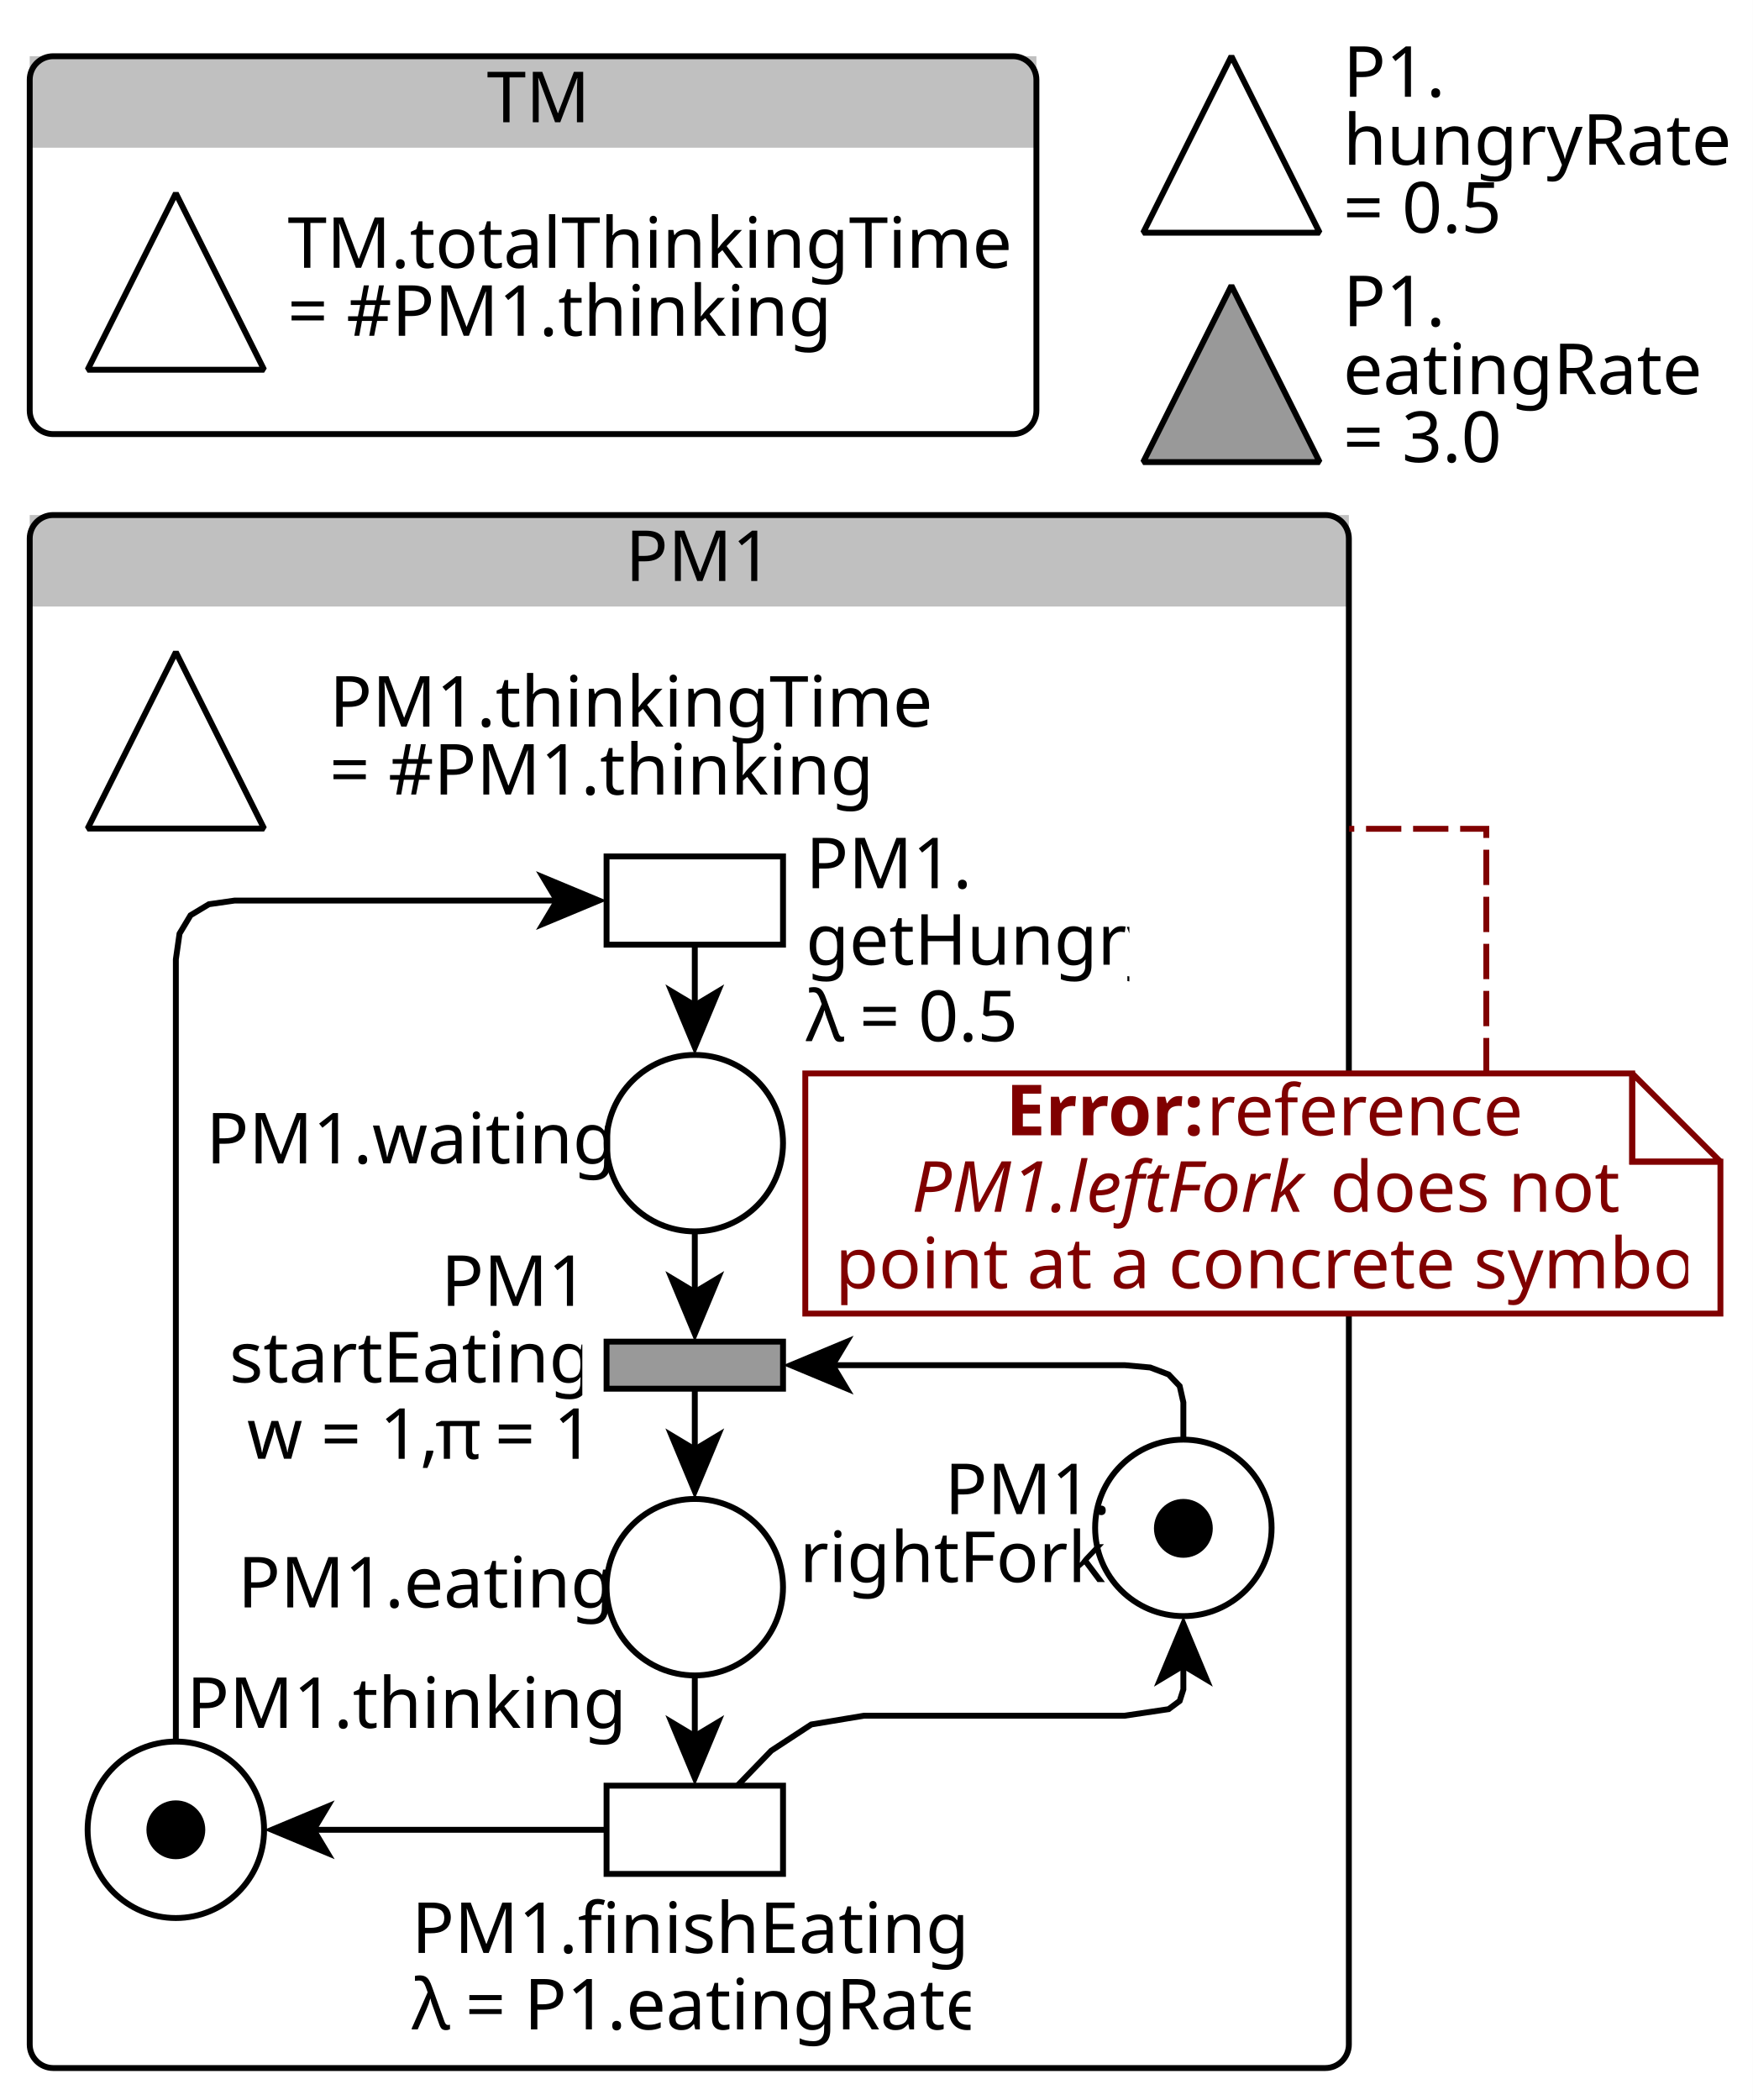
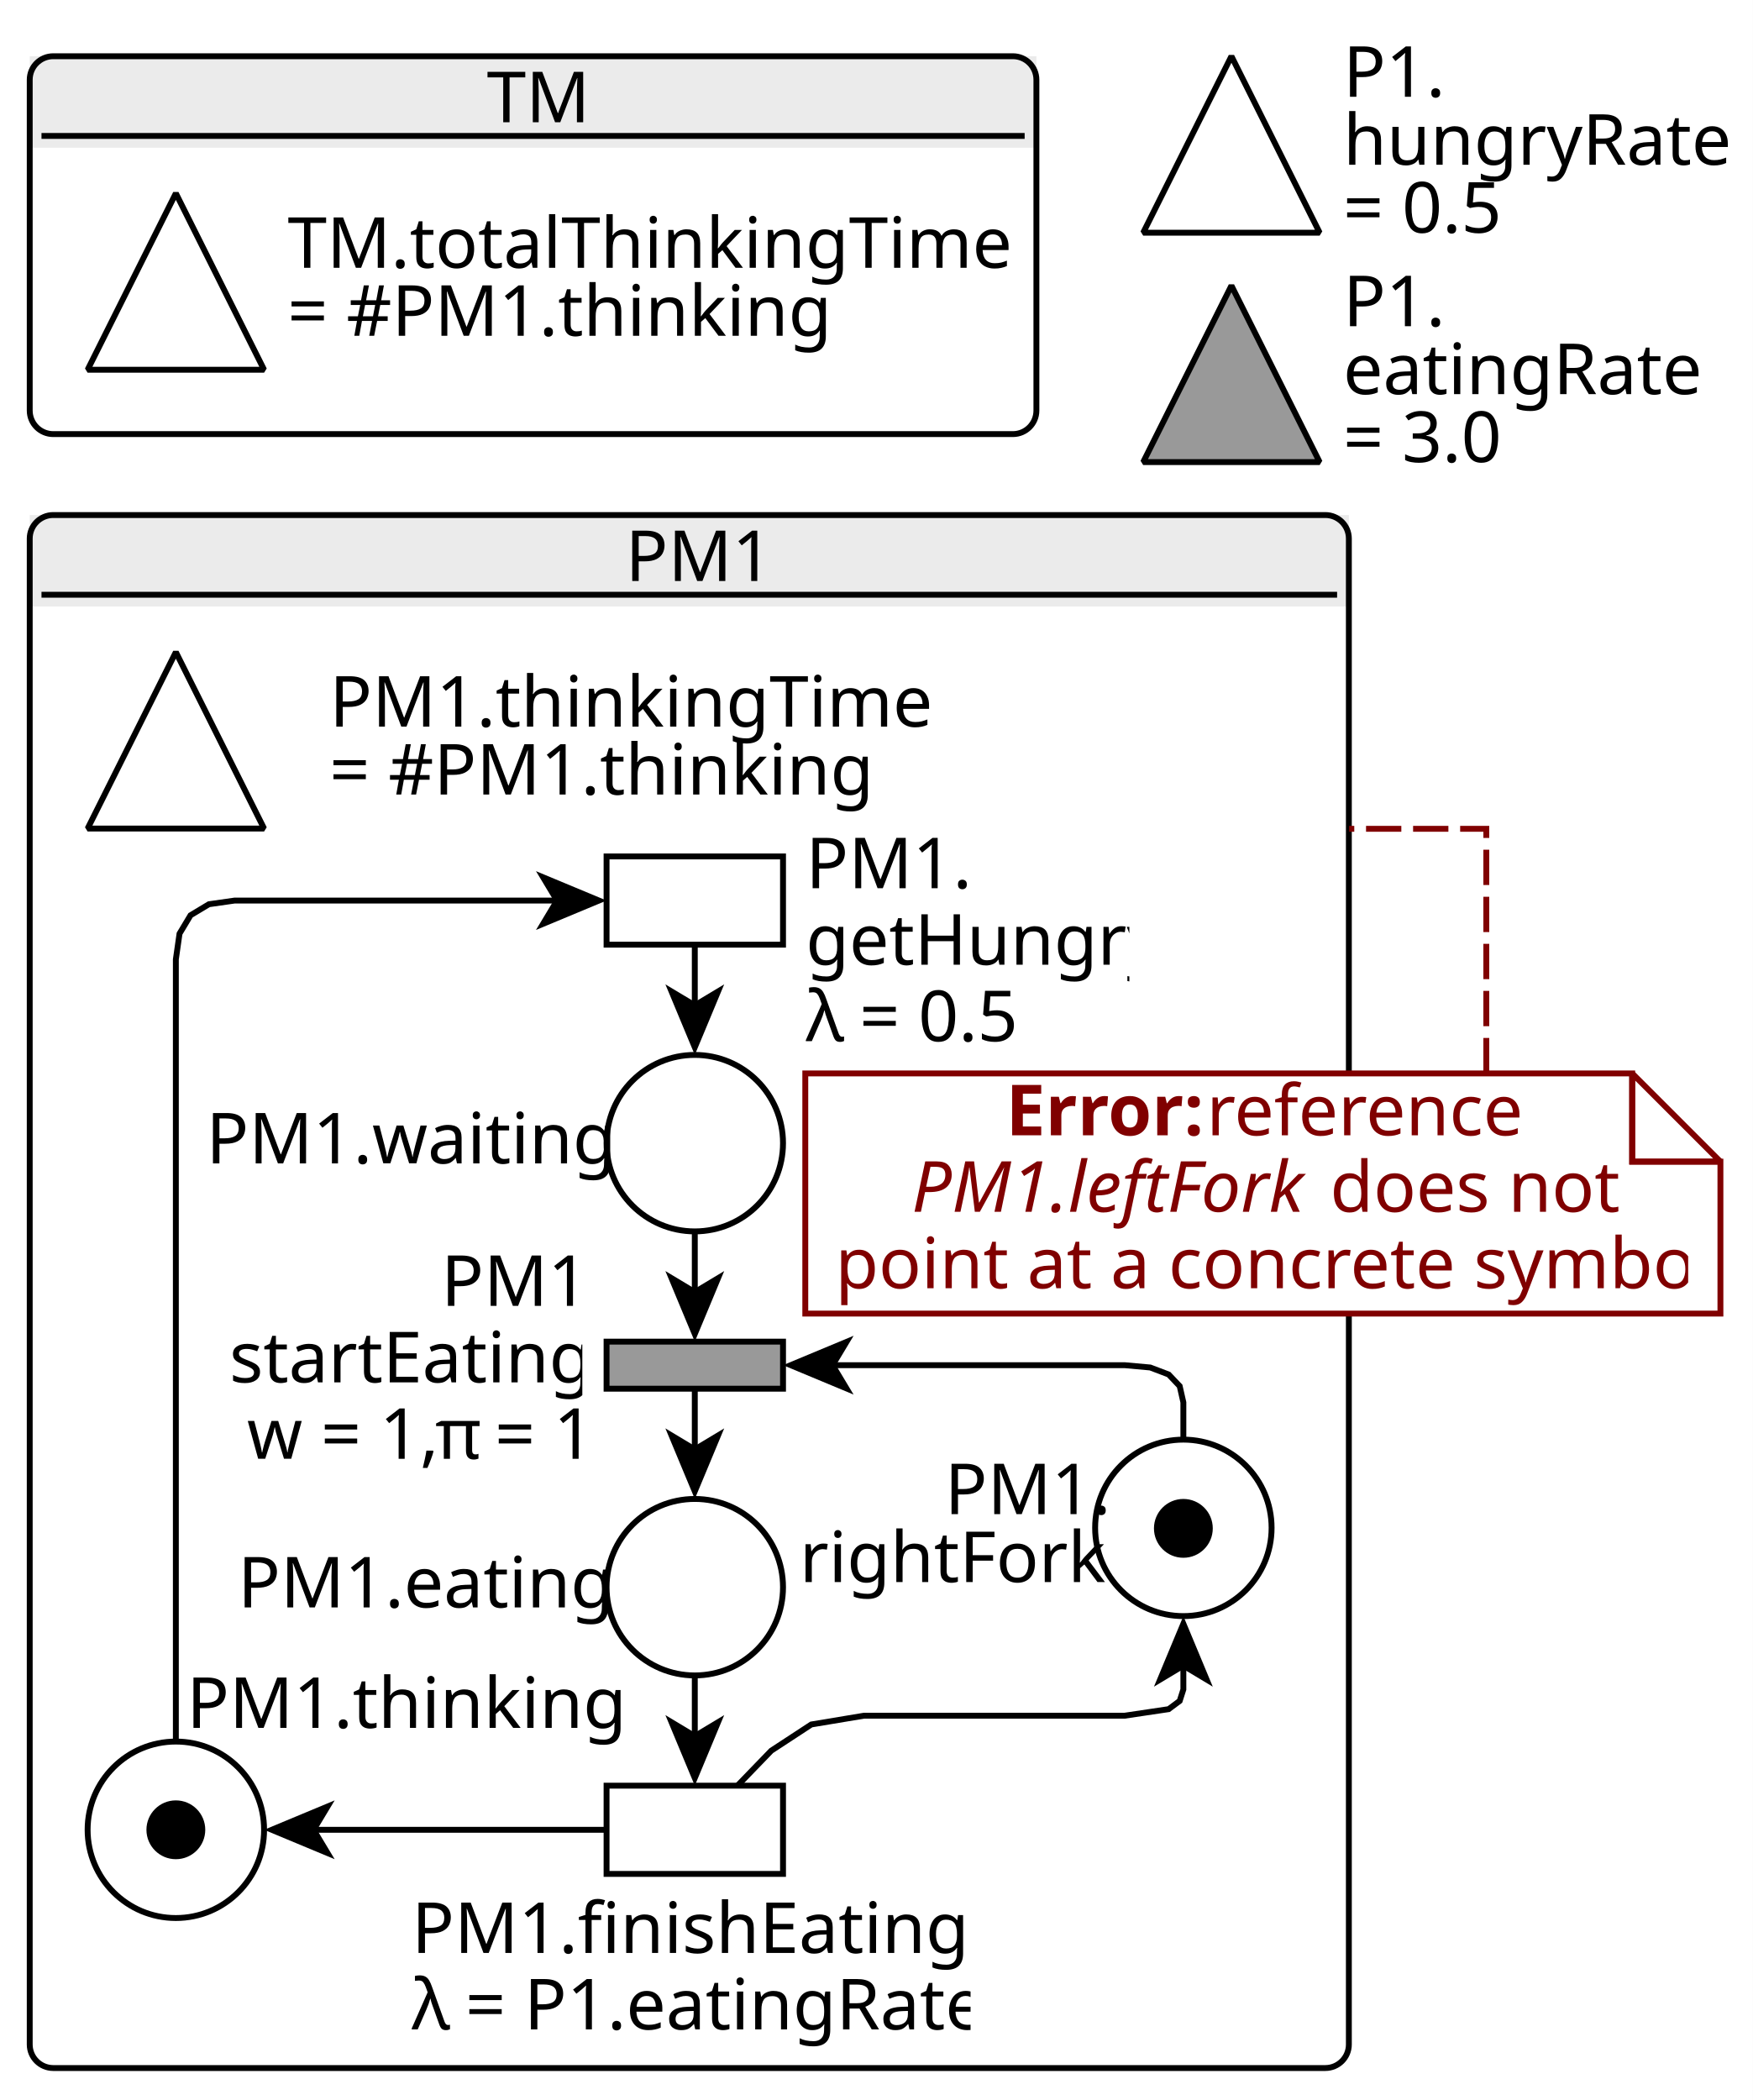
<svg xmlns="http://www.w3.org/2000/svg" fill-opacity="1" color-rendering="auto" color-interpolation="auto" text-rendering="auto" stroke="black" stroke-linecap="square" width="298" stroke-miterlimit="10" shape-rendering="auto" stroke-opacity="1" fill="black" stroke-dasharray="none" font-weight="normal" stroke-width="1" height="357" font-family="'Dialog'" font-style="normal" stroke-linejoin="miter" font-size="12px" stroke-dashoffset="0" image-rendering="auto">
  <defs id="genericDefs" />
  <g>
    <defs id="defs1">
      <clipPath clipPathUnits="userSpaceOnUse" id="clipPath1">
        <path d="M0 0 L298 0 L298 357 L0 357 L0 0 Z" />
      </clipPath>
      <clipPath clipPathUnits="userSpaceOnUse" id="clipPath2">
        <path d="M234 281 L532 281 L532 638 L234 638 L234 281 Z" />
      </clipPath>
      <clipPath clipPathUnits="userSpaceOnUse" id="clipPath3">
        <path d="M0 0 L0 39 L55 39 L55 0 Z" />
      </clipPath>
      <clipPath clipPathUnits="userSpaceOnUse" id="clipPath4">
        <path d="M0 0 L0 39 L60 39 L60 0 Z" />
      </clipPath>
      <clipPath clipPathUnits="userSpaceOnUse" id="clipPath5">
        <path d="M0 0 L0 26 L95 26 L95 0 Z" />
      </clipPath>
      <clipPath clipPathUnits="userSpaceOnUse" id="clipPath6">
        <path d="M0 0 L0 39 L145 39 L145 0 Z" />
      </clipPath>
    </defs>
    <g fill="white" text-rendering="geometricPrecision" shape-rendering="geometricPrecision" transform="translate(-234,-281)" stroke="white">
      <rect x="234" width="298" height="357" y="281" clip-path="url(#clipPath2)" stroke="none" />
    </g>
    <g fill="white" text-rendering="geometricPrecision" shape-rendering="geometricPrecision" transform="matrix(1,0,0,1,-234,-281)" stroke="white">
      <rect x="239.054" y="290.559" clip-path="url(#clipPath2)" width="171.142" rx="4" ry="4" height="64.239" stroke="none" />
-       <rect x="239.054" y="290.559" clip-path="url(#clipPath2)" fill="silver" width="171.142" height="15.55" stroke="none" />
+       <rect x="239.054" y="290.559" clip-path="url(#clipPath2)" fill="rgb(235,235,235)" width="171.142" height="15.55" stroke="none" />
    </g>
    <g text-rendering="geometricPrecision" stroke-miterlimit="1.45" shape-rendering="geometricPrecision" font-family="'Fira Sans'" transform="matrix(1,0,0,1,-234,-281)" stroke-linecap="butt">
      <text x="316.752" xml:space="preserve" y="301.776" clip-path="url(#clipPath2)" stroke="none">TM</text>
+       <line y2="304.109" fill="none" x1="241.054" clip-path="url(#clipPath2)" x2="408.197" y1="304.109" />
      <rect x="239.054" y="290.559" clip-path="url(#clipPath2)" fill="none" width="171.142" rx="4" ry="4" height="64.239" />
      <path fill="none" d="M263.896 313.86 L278.896 343.86 L248.896 343.86 Z" clip-path="url(#clipPath2)" fill-rule="evenodd" />
      <text x="282.896" xml:space="preserve" y="326.527" clip-path="url(#clipPath2)" stroke="none">TM.totalThinkingTime</text>
      <text x="282.896" xml:space="preserve" y="338.077" clip-path="url(#clipPath2)" stroke="none">= #PM1.thinking</text>
      <path fill="none" d="M443.352 290.559 L458.352 320.559 L428.352 320.559 Z" clip-path="url(#clipPath2)" fill-rule="evenodd" />
      <text x="462.352" xml:space="preserve" y="297.452" clip-path="url(#clipPath2)" stroke="none">P1.</text>
      <text x="462.352" xml:space="preserve" y="309.002" clip-path="url(#clipPath2)" stroke="none">hungryRate</text>
      <text x="462.352" xml:space="preserve" y="320.551" clip-path="url(#clipPath2)" stroke="none">= 0.5</text>
    </g>
    <g fill="rgb(153,153,153)" text-rendering="geometricPrecision" shape-rendering="geometricPrecision" transform="matrix(1,0,0,1,-234,-281)" stroke="rgb(153,153,153)">
      <path d="M443.352 329.558 L458.352 359.558 L428.352 359.558 Z" fill-rule="evenodd" clip-path="url(#clipPath2)" stroke="none" />
    </g>
    <g text-rendering="geometricPrecision" stroke-miterlimit="1.45" shape-rendering="geometricPrecision" transform="matrix(1,0,0,1,-234,-281)" stroke-linecap="butt">
      <path fill="none" d="M443.352 329.558 L458.352 359.558 L428.352 359.558 Z" fill-rule="evenodd" clip-path="url(#clipPath2)" />
      <text x="462.352" xml:space="preserve" y="336.45" clip-path="url(#clipPath2)" font-family="'Fira Sans'" stroke="none">P1.</text>
      <text x="462.352" xml:space="preserve" y="348" clip-path="url(#clipPath2)" font-family="'Fira Sans'" stroke="none">eatingRate</text>
      <text x="462.352" xml:space="preserve" y="359.55" clip-path="url(#clipPath2)" font-family="'Fira Sans'" stroke="none">= 3.0</text>
    </g>
    <g fill="white" text-rendering="geometricPrecision" shape-rendering="geometricPrecision" transform="matrix(1,0,0,1,-234,-281)" stroke="white">
      <rect x="239.054" y="368.556" clip-path="url(#clipPath2)" width="224.262" rx="4" ry="4" height="264.009" stroke="none" />
-       <rect x="239.054" y="368.556" clip-path="url(#clipPath2)" fill="silver" width="224.262" height="15.55" stroke="none" />
+       <rect x="239.054" y="368.556" clip-path="url(#clipPath2)" fill="rgb(235,235,235)" width="224.262" height="15.55" stroke="none" />
    </g>
    <g text-rendering="geometricPrecision" stroke-miterlimit="1.45" shape-rendering="geometricPrecision" font-family="'Fira Sans'" transform="matrix(1,0,0,1,-234,-281)" stroke-linecap="butt">
      <text x="340.332" xml:space="preserve" y="379.773" clip-path="url(#clipPath2)" stroke="none">PM1</text>
+       <line y2="382.106" fill="none" x1="241.054" clip-path="url(#clipPath2)" x2="461.317" y1="382.106" />
      <rect x="239.054" y="368.556" clip-path="url(#clipPath2)" fill="none" width="224.262" rx="4" ry="4" height="264.009" />
      <circle fill="none" r="15" clip-path="url(#clipPath2)" cx="263.896" cy="592.065" />
      <text x="265.736" xml:space="preserve" y="574.744" clip-path="url(#clipPath2)" stroke="none">PM1.thinking</text>
      <circle fill="none" r="15" clip-path="url(#clipPath2)" cx="352.12" cy="475.337" />
      <text x="269.051" xml:space="preserve" y="478.779" clip-path="url(#clipPath2)" stroke="none">PM1.waiting</text>
      <circle fill="none" r="15" clip-path="url(#clipPath2)" cx="352.12" cy="550.822" />
      <text x="274.437" xml:space="preserve" y="554.264" clip-path="url(#clipPath2)" stroke="none">PM1.eating</text>
      <rect fill="none" x="337.12" width="30" height="15" y="426.594" clip-path="url(#clipPath2)" />
    </g>
    <g text-rendering="geometricPrecision" stroke-miterlimit="1.45" shape-rendering="geometricPrecision" font-family="'Fira Sans'" transform="matrix(1,0,0,1,-234,-281) translate(371,422)" stroke-linecap="butt">
      <text x="0" xml:space="preserve" y="10" clip-path="url(#clipPath3)" stroke="none">PM1.</text>
      <text x="24" xml:space="preserve" y="10" clip-path="url(#clipPath3)" stroke="none"> </text>
      <text x="0" xml:space="preserve" y="23" clip-path="url(#clipPath3)" stroke="none">getHungry</text>
      <text x="55" xml:space="preserve" y="23" clip-path="url(#clipPath3)" stroke="none"> </text>
      <text x="0" xml:space="preserve" y="36" clip-path="url(#clipPath3)" stroke="none">λ</text>
      <text x="6" xml:space="preserve" y="36" clip-path="url(#clipPath3)" stroke="none"> = 0.5</text>
      <text x="35" font-size="8px" y="36" clip-path="url(#clipPath3)" font-family="monospace" stroke="none" xml:space="preserve"> </text>
    </g>
    <g fill="rgb(153,153,153)" text-rendering="geometricPrecision" shape-rendering="geometricPrecision" transform="matrix(1,0,0,1,-234,-281)" stroke="rgb(153,153,153)">
      <rect x="337.12" width="30" height="8" y="509.079" clip-path="url(#clipPath2)" stroke="none" />
    </g>
    <g text-rendering="geometricPrecision" stroke-miterlimit="1.45" shape-rendering="geometricPrecision" transform="matrix(1,0,0,1,-234,-281)" stroke-linecap="butt">
      <rect fill="none" x="337.12" width="30" height="8" y="509.079" clip-path="url(#clipPath2)" />
    </g>
    <g text-rendering="geometricPrecision" stroke-miterlimit="1.45" shape-rendering="geometricPrecision" font-family="'Fira Sans'" transform="matrix(1,0,0,1,-234,-281) translate(273,493)" stroke-linecap="butt">
      <text x="36" xml:space="preserve" y="10" clip-path="url(#clipPath4)" stroke="none">PM1.</text>
      <text x="60" xml:space="preserve" y="10" clip-path="url(#clipPath4)" stroke="none"> </text>
      <text x="0" xml:space="preserve" y="23" clip-path="url(#clipPath4)" stroke="none">startEating</text>
      <text x="55" font-size="8px" y="23" clip-path="url(#clipPath4)" font-family="monospace" stroke="none" xml:space="preserve"> </text>
      <text x="60" xml:space="preserve" y="23" clip-path="url(#clipPath4)" stroke="none"> </text>
      <text x="3" xml:space="preserve" y="36" clip-path="url(#clipPath4)" stroke="none">w = 1, </text>
      <text x="35" xml:space="preserve" y="36" clip-path="url(#clipPath4)" stroke="none">π</text>
      <text x="42" xml:space="preserve" y="36" clip-path="url(#clipPath4)" stroke="none"> = 1</text>
    </g>
    <g text-rendering="geometricPrecision" stroke-miterlimit="1.45" shape-rendering="geometricPrecision" transform="matrix(1,0,0,1,-234,-281)" stroke-linecap="butt">
      <rect fill="none" x="337.12" width="30" height="15" y="584.565" clip-path="url(#clipPath2)" />
    </g>
    <g text-rendering="geometricPrecision" stroke-miterlimit="1.45" shape-rendering="geometricPrecision" font-family="'Fira Sans'" transform="matrix(1,0,0,1,-234,-281) translate(304,603)" stroke-linecap="butt">
      <text x="0" xml:space="preserve" y="10" clip-path="url(#clipPath5)" stroke="none">PM1.finishEating</text>
      <text x="85" xml:space="preserve" y="10" clip-path="url(#clipPath5)" stroke="none"> </text>
      <text x="0" xml:space="preserve" y="23" clip-path="url(#clipPath5)" stroke="none">λ</text>
      <text x="6" xml:space="preserve" y="23" clip-path="url(#clipPath5)" stroke="none"> = P1.eatingRate</text>
      <text x="90" font-size="8px" y="23" clip-path="url(#clipPath5)" font-family="monospace" stroke="none" xml:space="preserve"> </text>
    </g>
    <g text-rendering="geometricPrecision" stroke-miterlimit="1.45" shape-rendering="geometricPrecision" transform="matrix(1,0,0,1,-234,-281)" stroke-linecap="butt">
      <circle fill="none" r="15" clip-path="url(#clipPath2)" cx="435.181" cy="540.737" />
      <text x="394.615" xml:space="preserve" y="538.404" clip-path="url(#clipPath2)" font-family="'Fira Sans'" stroke="none">PM1.</text>
      <text x="369.932" xml:space="preserve" y="549.954" clip-path="url(#clipPath2)" font-family="'Fira Sans'" stroke="none">rightFork</text>
      <path fill="none" d="M263.896 391.856 L278.896 421.856 L248.896 421.856 Z" clip-path="url(#clipPath2)" fill-rule="evenodd" />
      <text x="290.019" xml:space="preserve" y="404.524" clip-path="url(#clipPath2)" font-family="'Fira Sans'" stroke="none">PM1.thinkingTime</text>
      <text x="290.019" xml:space="preserve" y="416.073" clip-path="url(#clipPath2)" font-family="'Fira Sans'" stroke="none">= #PM1.thinking</text>
      <circle stroke-linecap="square" clip-path="url(#clipPath2)" r="5" cx="263.896" cy="592.065" stroke="none" stroke-miterlimit="10" />
      <circle stroke-linecap="square" clip-path="url(#clipPath2)" r="5" cx="435.181" cy="540.822" stroke="none" stroke-miterlimit="10" />
    </g>
    <g fill="white" text-rendering="geometricPrecision" shape-rendering="geometricPrecision" transform="matrix(1,0,0,1,-234,-281)" stroke="white">
      <path d="M370.906 463.482 L511.485 463.482 L511.485 478.482 L526.485 478.482 L526.485 504.311 L370.906 504.311 Z" stroke="none" clip-path="url(#clipPath2)" />
      <path d="M511.485 463.482 L511.485 478.482 L526.485 478.482 Z" clip-path="url(#clipPath2)" fill-rule="evenodd" stroke="none" />
    </g>
    <g stroke-linecap="butt" transform="matrix(1,0,0,1,-234,-281)" fill="maroon" text-rendering="geometricPrecision" shape-rendering="geometricPrecision" stroke="maroon" stroke-miterlimit="1.45">
      <path fill="none" d="M370.906 463.482 L511.485 463.482 L511.485 478.482 L526.485 478.482 L526.485 504.311 L370.906 504.311 Z" clip-path="url(#clipPath2)" />
      <path fill="none" d="M511.485 463.482 L511.485 478.482 L526.485 478.482 Z" clip-path="url(#clipPath2)" fill-rule="evenodd" />
    </g>
    <g stroke-linecap="butt" transform="matrix(1,0,0,1,-234,-281) translate(376,464)" fill="maroon" text-rendering="geometricPrecision" font-family="'Fira Sans'" shape-rendering="geometricPrecision" stroke="maroon" font-weight="bold" stroke-miterlimit="1.45">
      <text x="29" xml:space="preserve" y="10" clip-path="url(#clipPath6)" stroke="none">Error:</text>
      <text x="60" xml:space="preserve" y="10" clip-path="url(#clipPath6)" font-weight="normal" stroke="none"> reference</text>
      <text x="116" xml:space="preserve" y="10" clip-path="url(#clipPath6)" font-weight="normal" stroke="none"> </text>
      <text x="13" y="23" clip-path="url(#clipPath6)" font-style="italic" stroke="none" font-weight="normal" xml:space="preserve">PM1.leftFork</text>
      <text x="81" xml:space="preserve" y="23" clip-path="url(#clipPath6)" font-weight="normal" stroke="none"> does not</text>
      <text x="131" xml:space="preserve" y="23" clip-path="url(#clipPath6)" font-weight="normal" stroke="none"> </text>
      <text x="0" xml:space="preserve" y="36" clip-path="url(#clipPath6)" font-weight="normal" stroke="none">point at a concrete symbol.</text>
    </g>
    <g text-rendering="geometricPrecision" stroke-miterlimit="1.45" shape-rendering="geometricPrecision" transform="matrix(1,0,0,1,-234,-281)" stroke-linecap="butt">
      <path fill="none" d="M263.896 577.065 L263.896 444.094 L264.521 439.719 L266.396 436.594 L269.521 434.719 L273.896 434.094 L329.12 434.094" clip-path="url(#clipPath2)" />
      <path d="M337.12 434.094 L325.12 429.094 L328.12 434.094 L325.12 439.094 Z" clip-path="url(#clipPath2)" stroke="none" />
      <path fill="none" d="M352.12 441.594 L352.12 452.337" clip-path="url(#clipPath2)" />
      <path d="M352.12 460.337 L357.12 448.337 L352.12 451.337 L347.12 448.337 Z" clip-path="url(#clipPath2)" stroke="none" />
      <path fill="none" d="M352.12 490.337 L352.12 501.079" clip-path="url(#clipPath2)" />
      <path d="M352.12 509.079 L357.12 497.079 L352.12 500.079 L347.12 497.079 Z" clip-path="url(#clipPath2)" stroke="none" />
      <path fill="none" d="M352.12 517.079 L352.12 527.822" clip-path="url(#clipPath2)" />
      <path d="M352.12 535.822 L357.12 523.822 L352.12 526.822 L347.12 523.822 Z" clip-path="url(#clipPath2)" stroke="none" />
      <path fill="none" d="M352.12 565.822 L352.12 576.565" clip-path="url(#clipPath2)" />
      <path d="M352.12 584.565 L357.12 572.565 L352.12 575.565 L347.12 572.565 Z" clip-path="url(#clipPath2)" stroke="none" />
      <path fill="none" d="M337.12 592.065 L286.896 592.065" clip-path="url(#clipPath2)" />
      <path d="M278.896 592.065 L290.896 597.065 L287.896 592.065 L290.896 587.065 Z" clip-path="url(#clipPath2)" stroke="none" />
      <path fill="none" d="M359.371 584.565 L365.119 578.618 L371.931 574.159 L380.868 572.672 L425.181 572.672 L432.681 571.555 L434.556 570.159 L435.181 568.205 L435.181 563.737" clip-path="url(#clipPath2)" />
      <path d="M435.181 555.737 L430.181 567.737 L435.181 564.737 L440.181 567.737 Z" clip-path="url(#clipPath2)" stroke="none" />
      <path fill="none" d="M435.181 525.737 L435.181 519.408 L434.556 516.639 L432.681 514.662 L429.556 513.475 L425.181 513.079 L375.12 513.079" clip-path="url(#clipPath2)" />
      <path d="M367.12 513.079 L379.12 518.079 L376.12 513.079 L379.12 508.079 Z" clip-path="url(#clipPath2)" stroke="none" />
      <path fill="none" stroke-dasharray="6,2" d="M486.684 463.451 L486.684 421.898 L463.361 421.898" clip-path="url(#clipPath2)" stroke="maroon" />
    </g>
  </g>
</svg>
